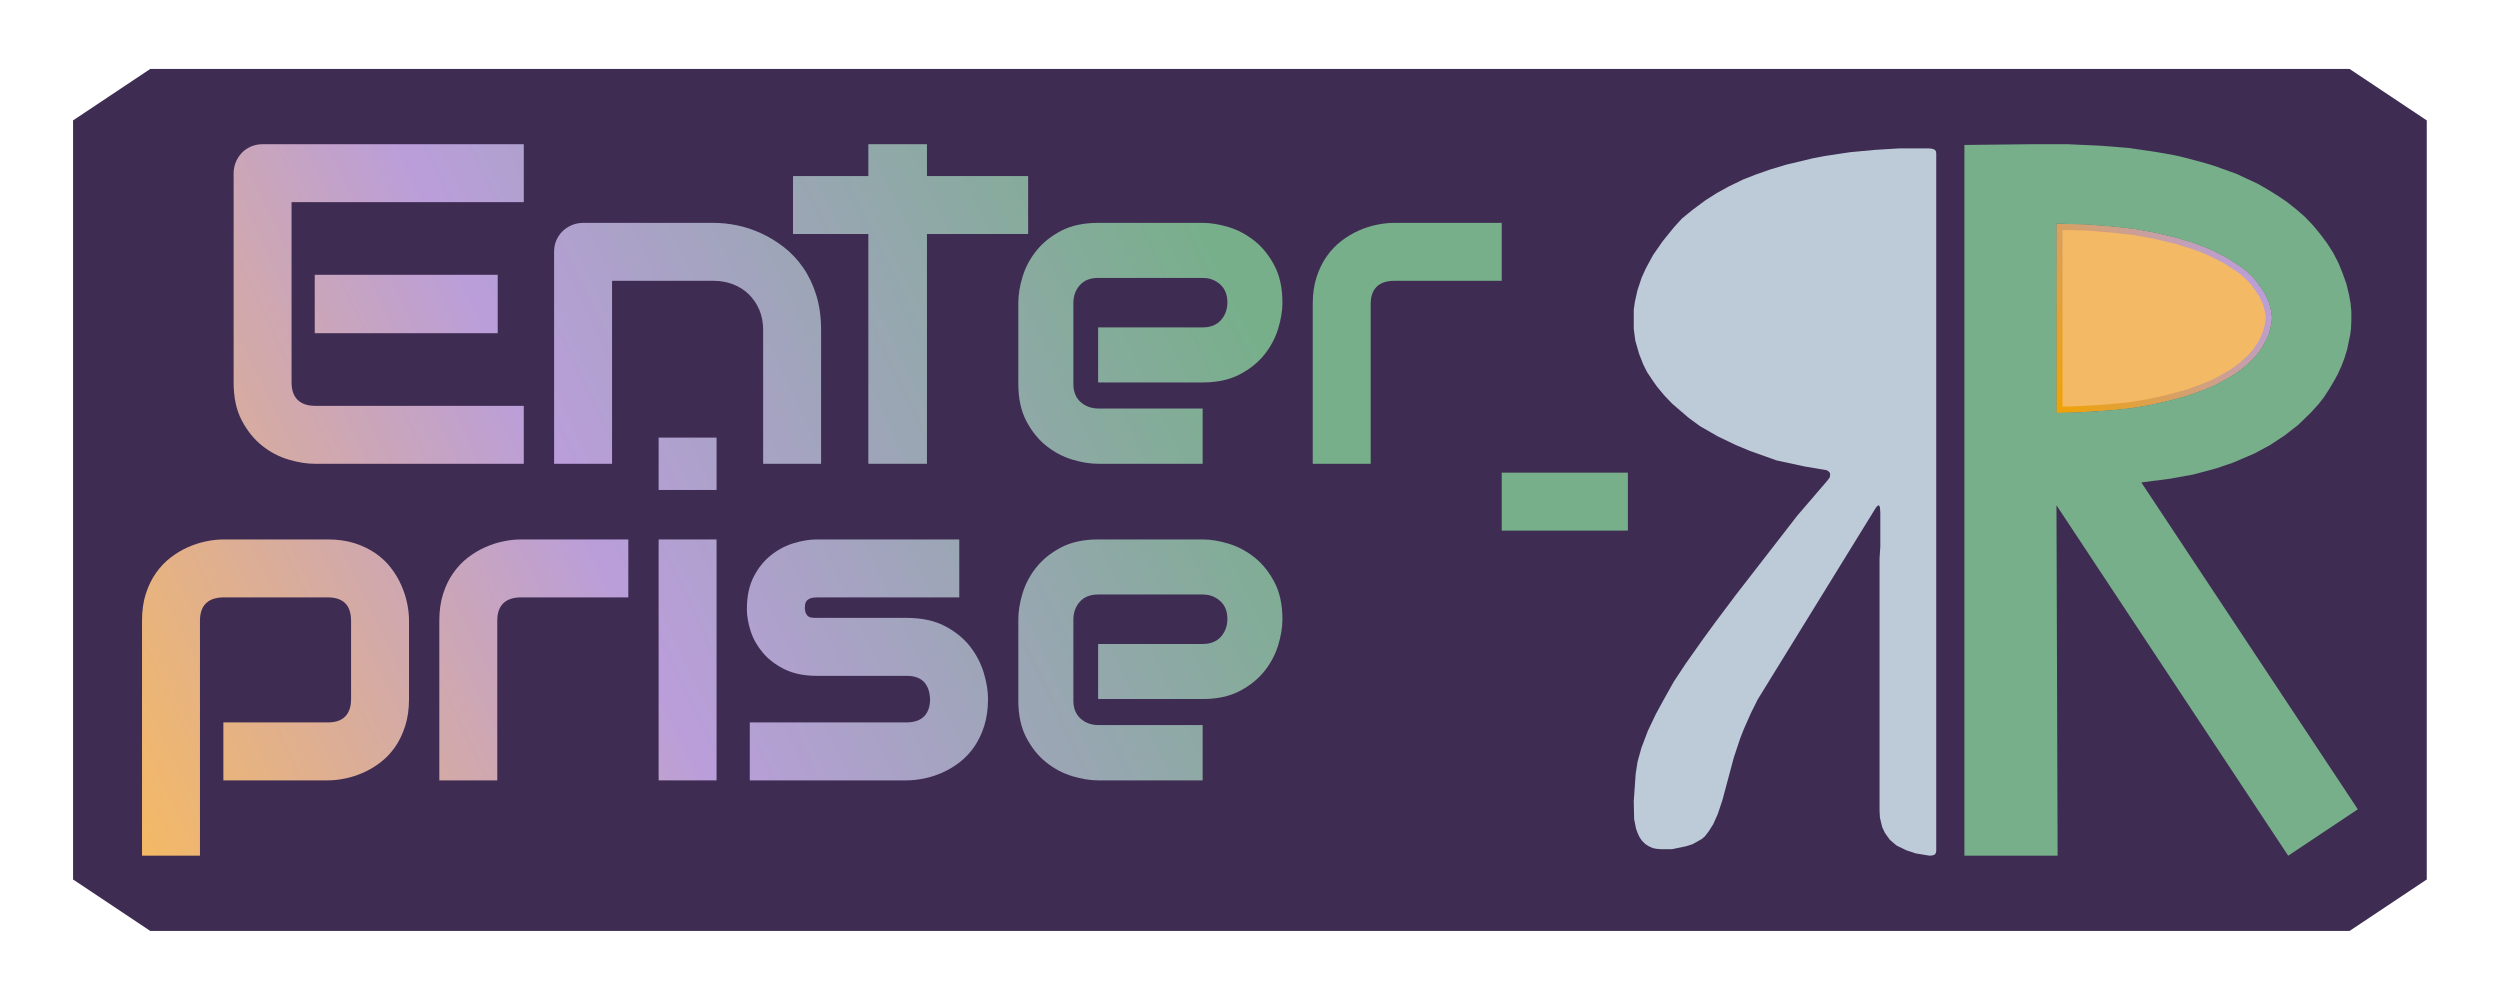
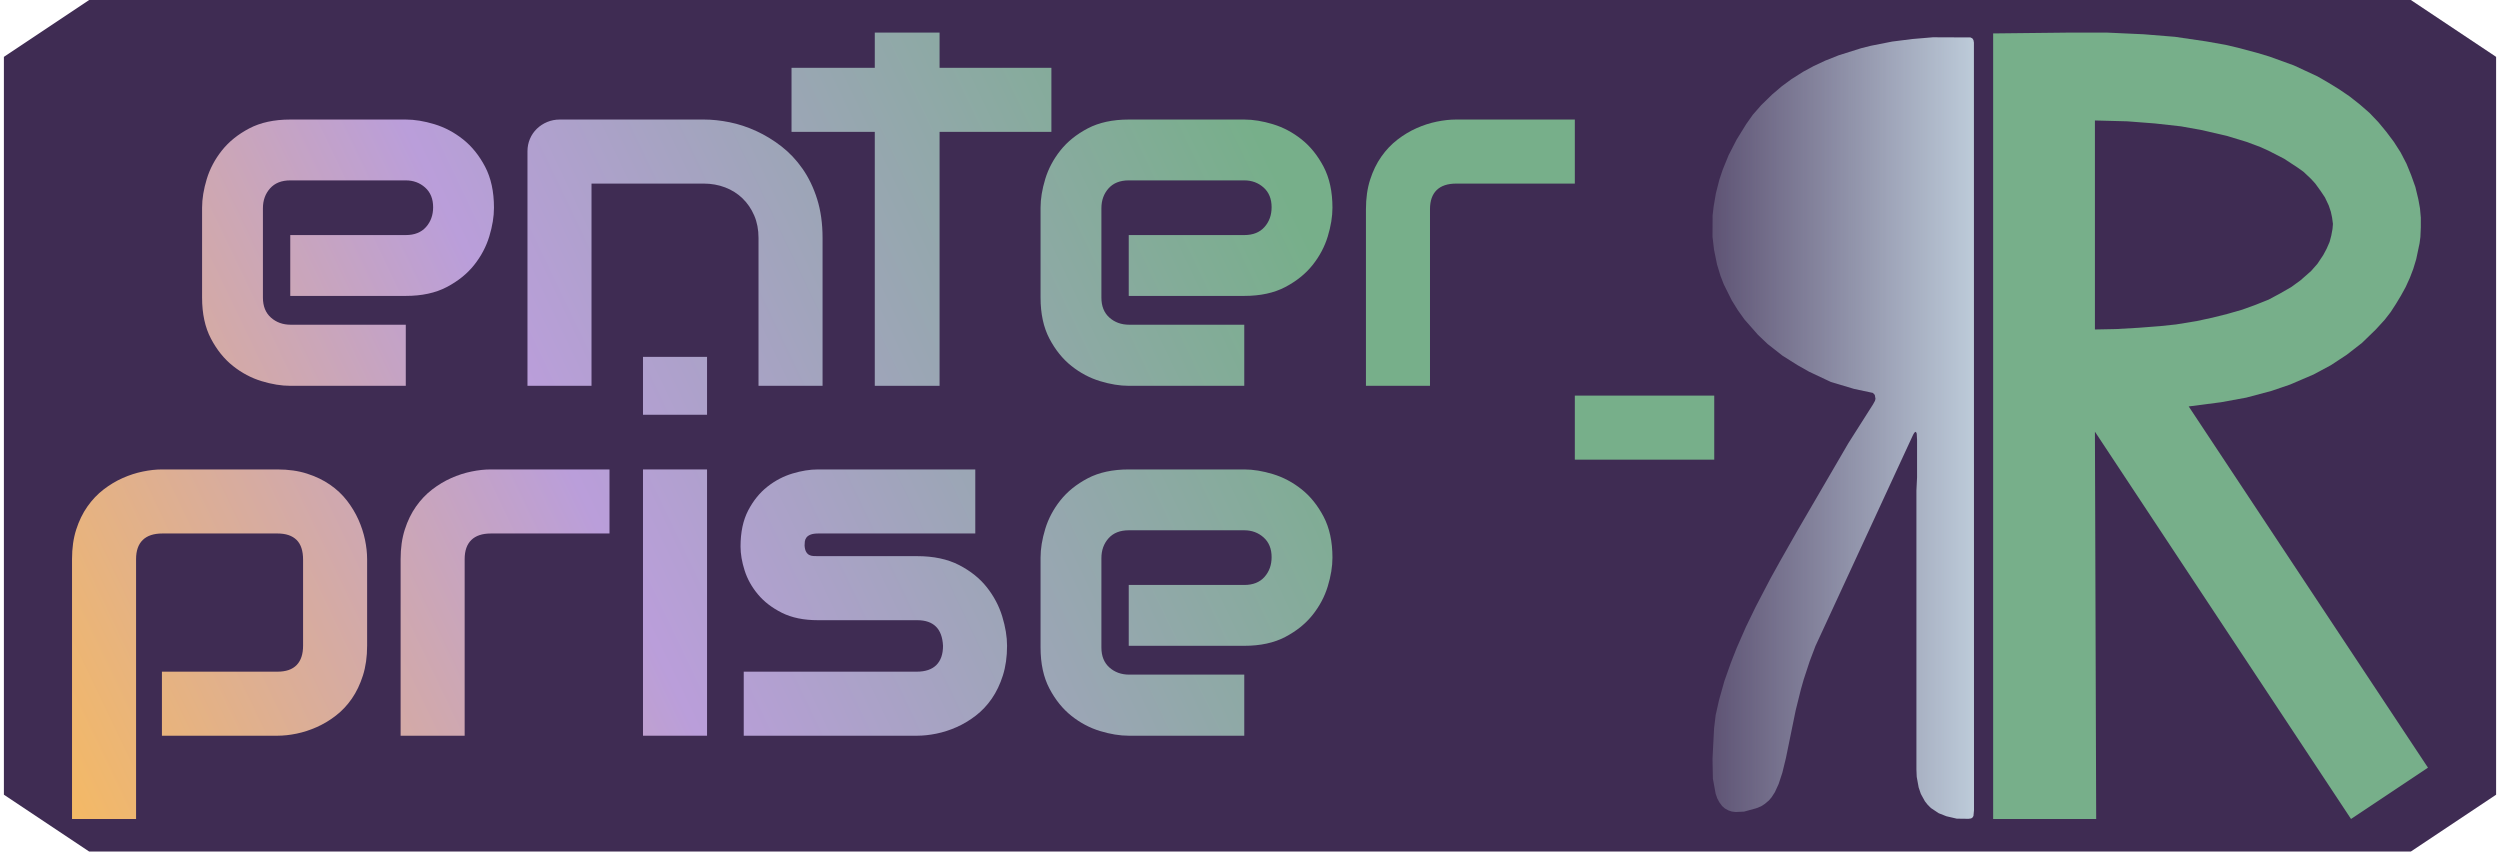
- <svg xmlns="http://www.w3.org/2000/svg" viewBox="-826 -2081 11181 4487" width="320" height="128" role="img" aria-label="Enterprise-R">
+ <svg xmlns="http://www.w3.org/2000/svg" viewBox="-600.57 -1566.31 10117.69 3457.12" width="320" height="109" role="img" aria-label="Enterprise-R">
  <defs>
-     <linearGradient id="ring-gradient" gradientUnits="userSpaceOnUse" x1="-207.00" y1="1758.50" x2="6460.00" y2="-1434.00">
+     <linearGradient id="ring-gradient" gradientUnits="userSpaceOnUse" x1="-324.00" y1="1758.50" x2="6343.00" y2="-1434.00">
      <stop offset="0" stop-color="#F4B965" />
      <stop offset="0.33" stop-color="#BA9EDA" />
      <stop offset="0.75" stop-color="#77AF8A" />
      <stop offset="1" stop-color="#77AF8A" />
    </linearGradient>
+     <linearGradient id="trail-fade" gradientUnits="userSpaceOnUse" x1="6335.93" y1="171.43" x2="7397.49" y2="171.43">
+       <stop offset="0" stop-color="#BDCBD9" stop-opacity="0.25" />
+       <stop offset="1" stop-color="#BDCBD9" stop-opacity="1" />
+     </linearGradient>
  </defs>
  <g id="lockup">
-     <path id="plate" d="M-170.12,-1771.58 L9698.37,-1771.58 L10044.66,-1540.72 L10044.66,1865.22 L9698.37,2096.08 L-170.12,2096.08 L-516.41,1865.22 L-516.41,-1540.72 Z" fill="#3F2C53" />
+     <path id="plate" d="M-254.28,-1566.31 L9170.83,-1566.31 L9517.12,-1335.45 L9517.12,1659.95 L9170.83,1890.81 L-254.28,1890.81 L-600.57,1659.95 L-600.57,-1335.45 Z" fill="#3F2C53" />
    <g id="word" fill="url(#ring-gradient)">
-       <path d="M1389 -586H568V-848H1389ZM1506 0H568Q514 0 450.0 -19.0Q386 -38 331.5 -81.5Q277 -125 240.5 -194.5Q204 -264 204 -365V-1303Q204 -1330 214.0 -1354.0Q224 -1378 241.5 -1396.0Q259 -1414 283.0 -1424.0Q307 -1434 335 -1434H1506V-1174H464V-365Q464 -314 491.0 -287.0Q518 -260 570 -260H1506Z" />
-       <path d="M2840 0H2580V-600Q2580 -651 2562.5 -691.5Q2545 -732 2515.0 -761.0Q2485 -790 2444.5 -805.5Q2404 -821 2357 -821H1902V0H1642V-952Q1642 -979 1652.0 -1002.5Q1662 -1026 1680.0 -1043.5Q1698 -1061 1722.0 -1071.0Q1746 -1081 1773 -1081H2359Q2408 -1081 2462.5 -1070.0Q2517 -1059 2570.5 -1034.5Q2624 -1010 2672.5 -972.5Q2721 -935 2758.5 -881.5Q2796 -828 2818.0 -758.0Q2840 -688 2840 -600Z" />
-       <path d="M3052.0 -1031.0H2714.0V-1291.0H3052.0V-1434.0H3315.0V-1291.0H3769.0V-1031.0H3315.0V0.0H3052.0Z" />
-       <path d="M4910.0 -723.0Q4910.0 -669.0 4891.0 -606.5Q4872.0 -544.0 4829.5 -490.5Q4787.0 -437.0 4718.5 -401.0Q4650.0 -365.0 4552.0 -365.0H4083.0V-612.0H4552.0Q4605.0 -612.0 4634.0 -644.5Q4663.0 -677.0 4663.0 -725.0Q4663.0 -776.0 4630.5 -805.0Q4598.0 -834.0 4552.0 -834.0H4083.0Q4030.0 -834.0 4001.0 -801.5Q3972.0 -769.0 3972.0 -721.0V-358.0Q3972.0 -306.0 4004.5 -277.0Q4037.0 -248.0 4085.0 -248.0H4552.0V0.0H4083.0Q4029.0 0.0 3966.5 -19.0Q3904.0 -38.0 3850.5 -80.5Q3797.0 -123.0 3761.0 -191.5Q3725.0 -260.0 3725.0 -358.0V-723.0Q3725.0 -777.0 3744.0 -839.5Q3763.0 -902.0 3805.5 -955.5Q3848.0 -1009.0 3916.5 -1045.0Q3985.0 -1081.0 4083.0 -1081.0H4552.0Q4606.0 -1081.0 4668.5 -1062.0Q4731.0 -1043.0 4784.5 -1000.5Q4838.0 -958.0 4874.0 -889.5Q4910.0 -821.0 4910.0 -723.0Z" />
-       <path d="M5894.0 -821.0H5413.0Q5360.0 -821.0 5333.0 -794.5Q5306.0 -768.0 5306.0 -717.0V0.0H5046.0V-717.0Q5046.0 -784.0 5063.0 -837.0Q5080.0 -890.0 5108.5 -930.5Q5137.0 -971.0 5174.0 -999.5Q5211.0 -1028.0 5251.5 -1046.0Q5292.0 -1064.0 5333.5 -1072.5Q5375.0 -1081.0 5411.0 -1081.0H5894.0Z" />
-       <path d="M991.0 1055.5Q991.0 1122.5 974.0 1176.0Q957.0 1229.5 929.0 1270.0Q901.0 1310.5 864.0 1339.0Q827.0 1367.5 786.5 1385.5Q746.0 1403.5 705.0 1412.0Q664.0 1420.5 627.0 1420.5H158.0V1160.5H627.0Q679.0 1160.5 705.0 1133.5Q731.0 1106.5 731.0 1055.5V705.5Q731.0 651.5 704.5 625.5Q678.0 599.5 627.0 599.5H160.0Q107.0 599.5 80.0 626.0Q53.0 652.5 53.0 703.5V1758.5H-207.0V703.5Q-207.0 636.5 -190.0 583.5Q-173.0 530.5 -144.5 490.0Q-116.0 449.5 -79.0 421.0Q-42.0 392.5 -1.5 374.5Q39.0 356.5 80.5 348.0Q122.0 339.5 158.0 339.5H627.0Q694.0 339.5 747.0 356.5Q800.0 373.5 840.5 401.5Q881.0 429.5 909.5 466.5Q938.0 503.5 956.0 544.0Q974.0 584.5 982.5 625.5Q991.0 666.5 991.0 703.5Z" />
-       <path d="M1975.0 599.5H1494.0Q1441.0 599.5 1414.0 626.0Q1387.0 652.5 1387.0 703.5V1420.5H1127.0V703.5Q1127.0 636.5 1144.0 583.5Q1161.0 530.5 1189.5 490.0Q1218.0 449.5 1255.0 421.0Q1292.0 392.5 1332.5 374.5Q1373.0 356.5 1414.5 348.0Q1456.0 339.5 1492.0 339.5H1975.0Z" />
-       <path d="M2371.0 117.5H2111.0V-117.5H2371.0ZM2371.0 1420.5H2111.0V339.5H2371.0Z" />
-       <path d="M3589.0 1055.5Q3589.0 1122.5 3572.0 1176.0Q3555.0 1229.5 3527.0 1270.0Q3499.0 1310.5 3462.0 1339.0Q3425.0 1367.5 3384.5 1385.5Q3344.0 1403.5 3302.5 1412.0Q3261.0 1420.5 3224.0 1420.5H2520.0V1160.5H3222.0Q3275.0 1160.5 3302.0 1133.5Q3329.0 1106.5 3329.0 1055.5Q3324.0 951.5 3224.0 951.5H2821.0Q2735.0 951.5 2675.0 921.5Q2615.0 891.5 2577.5 846.5Q2540.0 801.5 2523.5 749.5Q2507.0 697.5 2507.0 652.5Q2507.0 565.5 2538.0 506.0Q2569.0 446.5 2616.0 409.5Q2663.0 372.5 2718.0 356.0Q2773.0 339.5 2821.0 339.5H3460.0V599.5H2823.0Q2803.0 599.5 2791.5 604.0Q2780.0 608.5 2774.5 616.0Q2769.0 623.5 2768.0 632.0Q2767.0 640.5 2767.0 648.5Q2768.0 664.5 2773.0 673.5Q2778.0 682.5 2785.5 686.5Q2793.0 690.5 2802.5 691.0Q2812.0 691.5 2821.0 691.5H3224.0Q3324.0 691.5 3394.0 727.5Q3464.0 763.5 3507.0 818.0Q3550.0 872.5 3569.5 936.5Q3589.0 1000.5 3589.0 1055.5Z" />
-       <path d="M4910.0 697.5Q4910.0 751.5 4891.0 814.0Q4872.0 876.5 4829.5 930.0Q4787.0 983.5 4718.5 1019.5Q4650.0 1055.5 4552.0 1055.5H4083.0V808.5H4552.0Q4605.0 808.5 4634.0 776.0Q4663.0 743.5 4663.0 695.5Q4663.0 644.5 4630.5 615.5Q4598.0 586.5 4552.0 586.5H4083.0Q4030.0 586.5 4001.0 619.0Q3972.0 651.5 3972.0 699.5V1062.5Q3972.0 1114.5 4004.5 1143.5Q4037.0 1172.5 4085.0 1172.5H4552.0V1420.5H4083.0Q4029.0 1420.5 3966.5 1401.5Q3904.0 1382.5 3850.5 1340.0Q3797.0 1297.5 3761.0 1229.0Q3725.0 1160.5 3725.0 1062.5V697.5Q3725.0 643.5 3744.0 581.0Q3763.0 518.5 3805.5 465.0Q3848.0 411.5 3916.5 375.5Q3985.0 339.5 4083.0 339.5H4552.0Q4606.0 339.5 4668.5 358.5Q4731.0 377.5 4784.5 420.0Q4838.0 462.5 4874.0 531.0Q4910.0 599.5 4910.0 697.5Z" />
-       <path d="M6460.0 39.75V299.75H5894.0V39.75Z" />
+       <path d="M1389 -723Q1389 -669 1370.0 -606.5Q1351 -544 1308.5 -490.5Q1266 -437 1197.5 -401.0Q1129 -365 1031 -365H562V-612H1031Q1084 -612 1113.0 -644.5Q1142 -677 1142 -725Q1142 -776 1109.5 -805.0Q1077 -834 1031 -834H562Q509 -834 480.0 -801.5Q451 -769 451 -721V-358Q451 -306 483.5 -277.0Q516 -248 564 -248H1031V0H562Q508 0 445.5 -19.0Q383 -38 329.5 -80.5Q276 -123 240.0 -191.5Q204 -260 204 -358V-723Q204 -777 223.0 -839.5Q242 -902 284.5 -955.5Q327 -1009 395.5 -1045.0Q464 -1081 562 -1081H1031Q1085 -1081 1147.5 -1062.0Q1210 -1043 1263.5 -1000.5Q1317 -958 1353.0 -889.5Q1389 -821 1389 -723Z" />
+       <path d="M2723 0H2463V-600Q2463 -651 2445.5 -691.5Q2428 -732 2398.0 -761.0Q2368 -790 2327.5 -805.5Q2287 -821 2240 -821H1785V0H1525V-952Q1525 -979 1535.0 -1002.5Q1545 -1026 1563.0 -1043.5Q1581 -1061 1605.0 -1071.0Q1629 -1081 1656 -1081H2242Q2291 -1081 2345.5 -1070.0Q2400 -1059 2453.5 -1034.5Q2507 -1010 2555.5 -972.5Q2604 -935 2641.5 -881.5Q2679 -828 2701.0 -758.0Q2723 -688 2723 -600Z" />
+       <path d="M2935.0 -1031.0H2597.0V-1291.0H2935.0V-1434.0H3198.0V-1291.0H3652.0V-1031.0H3198.0V0.0H2935.0Z" />
+       <path d="M4793.0 -723.0Q4793.0 -669.0 4774.0 -606.5Q4755.0 -544.0 4712.5 -490.5Q4670.0 -437.0 4601.5 -401.0Q4533.0 -365.0 4435.0 -365.0H3966.0V-612.0H4435.0Q4488.0 -612.0 4517.0 -644.5Q4546.0 -677.0 4546.0 -725.0Q4546.0 -776.0 4513.5 -805.0Q4481.0 -834.0 4435.0 -834.0H3966.0Q3913.0 -834.0 3884.0 -801.5Q3855.0 -769.0 3855.0 -721.0V-358.0Q3855.0 -306.0 3887.5 -277.0Q3920.0 -248.0 3968.0 -248.0H4435.0V0.0H3966.0Q3912.0 0.0 3849.5 -19.0Q3787.0 -38.0 3733.5 -80.5Q3680.0 -123.0 3644.0 -191.5Q3608.0 -260.0 3608.0 -358.0V-723.0Q3608.0 -777.0 3627.0 -839.5Q3646.0 -902.0 3688.5 -955.5Q3731.0 -1009.0 3799.5 -1045.0Q3868.0 -1081.0 3966.0 -1081.0H4435.0Q4489.0 -1081.0 4551.5 -1062.0Q4614.0 -1043.0 4667.5 -1000.5Q4721.0 -958.0 4757.0 -889.5Q4793.0 -821.0 4793.0 -723.0Z" />
+       <path d="M5777.0 -821.0H5296.0Q5243.0 -821.0 5216.0 -794.5Q5189.0 -768.0 5189.0 -717.0V0.0H4929.0V-717.0Q4929.0 -784.0 4946.0 -837.0Q4963.0 -890.0 4991.5 -930.5Q5020.0 -971.0 5057.0 -999.5Q5094.0 -1028.0 5134.5 -1046.0Q5175.0 -1064.0 5216.5 -1072.5Q5258.0 -1081.0 5294.0 -1081.0H5777.0Z" />
+       <path d="M874.0 1055.5Q874.0 1122.5 857.0 1176.0Q840.0 1229.5 812.0 1270.0Q784.0 1310.5 747.0 1339.0Q710.0 1367.5 669.5 1385.5Q629.0 1403.5 588.0 1412.0Q547.0 1420.5 510.0 1420.5H41.0V1160.5H510.0Q562.0 1160.5 588.0 1133.5Q614.0 1106.5 614.0 1055.5V705.5Q614.0 651.5 587.5 625.5Q561.0 599.5 510.0 599.5H43.0Q-10.0 599.5 -37.0 626.0Q-64.0 652.5 -64.0 703.5V1758.5H-324.0V703.5Q-324.0 636.5 -307.0 583.5Q-290.0 530.5 -261.5 490.0Q-233.0 449.5 -196.0 421.0Q-159.0 392.5 -118.5 374.5Q-78.0 356.5 -36.5 348.0Q5.0 339.5 41.0 339.5H510.0Q577.0 339.5 630.0 356.5Q683.0 373.5 723.5 401.5Q764.0 429.5 792.5 466.5Q821.0 503.5 839.0 544.0Q857.0 584.5 865.5 625.5Q874.0 666.5 874.0 703.5Z" />
+       <path d="M1858.0 599.5H1377.0Q1324.0 599.5 1297.0 626.0Q1270.0 652.5 1270.0 703.5V1420.5H1010.0V703.5Q1010.0 636.5 1027.0 583.5Q1044.0 530.5 1072.5 490.0Q1101.0 449.5 1138.0 421.0Q1175.0 392.5 1215.5 374.5Q1256.0 356.5 1297.5 348.0Q1339.0 339.5 1375.0 339.5H1858.0Z" />
+       <path d="M2254.0 117.5H1994.0V-117.5H2254.0ZM2254.0 1420.5H1994.0V339.5H2254.0Z" />
+       <path d="M3472.0 1055.5Q3472.0 1122.5 3455.0 1176.0Q3438.0 1229.5 3410.0 1270.0Q3382.0 1310.5 3345.0 1339.0Q3308.0 1367.5 3267.5 1385.5Q3227.0 1403.5 3185.5 1412.0Q3144.0 1420.5 3107.0 1420.5H2403.0V1160.5H3105.0Q3158.0 1160.5 3185.0 1133.5Q3212.0 1106.5 3212.0 1055.5Q3207.0 951.5 3107.0 951.5H2704.0Q2618.0 951.5 2558.0 921.5Q2498.0 891.5 2460.5 846.5Q2423.0 801.5 2406.5 749.5Q2390.0 697.5 2390.0 652.5Q2390.0 565.5 2421.0 506.0Q2452.0 446.5 2499.0 409.5Q2546.0 372.5 2601.0 356.0Q2656.0 339.5 2704.0 339.5H3343.0V599.5H2706.0Q2686.0 599.5 2674.5 604.0Q2663.0 608.5 2657.5 616.0Q2652.0 623.5 2651.0 632.0Q2650.0 640.5 2650.0 648.5Q2651.0 664.5 2656.0 673.5Q2661.0 682.5 2668.5 686.5Q2676.0 690.5 2685.5 691.0Q2695.0 691.5 2704.0 691.5H3107.0Q3207.0 691.5 3277.0 727.5Q3347.0 763.5 3390.0 818.0Q3433.0 872.5 3452.5 936.5Q3472.0 1000.5 3472.0 1055.5Z" />
+       <path d="M4793.0 697.5Q4793.0 751.5 4774.0 814.0Q4755.0 876.5 4712.5 930.0Q4670.0 983.5 4601.5 1019.5Q4533.0 1055.5 4435.0 1055.5H3966.0V808.5H4435.0Q4488.0 808.5 4517.0 776.0Q4546.0 743.5 4546.0 695.5Q4546.0 644.5 4513.5 615.5Q4481.0 586.5 4435.0 586.5H3966.0Q3913.0 586.5 3884.0 619.0Q3855.0 651.5 3855.0 699.5V1062.5Q3855.0 1114.5 3887.5 1143.5Q3920.0 1172.5 3968.0 1172.5H4435.0V1420.5H3966.0Q3912.0 1420.5 3849.5 1401.5Q3787.0 1382.5 3733.5 1340.0Q3680.0 1297.5 3644.0 1229.0Q3608.0 1160.5 3608.0 1062.5V697.5Q3608.0 643.5 3627.0 581.0Q3646.0 518.5 3688.5 465.0Q3731.0 411.5 3799.5 375.5Q3868.0 339.5 3966.0 339.5H4435.0Q4489.0 339.5 4551.5 358.5Q4614.0 377.5 4667.5 420.0Q4721.0 462.5 4757.0 531.0Q4793.0 599.5 4793.0 697.5Z" />
+       <path d="M6343.0 39.75V299.75H5777.0V39.75Z" />
    </g>
-     <g id="logo" transform="translate(-109.59,0)">
-       <defs>
-         <linearGradient id="bowl-border" gradientUnits="userSpaceOnUse" x1="8504.32" y1="-211.17" x2="9400.70" y2="-803.89">
-           <stop offset="0" stop-color="#F0A202" />
-           <stop offset="1" stop-color="#BA9EDA" />
-         </linearGradient>
-       </defs>
-       <path id="r-counter" fill="#F4B965" d="M8492.721 -228.703 8578.082 -230.41 8668.564 -235.532 8757.34 -242.361 8822.214 -249.19 8905.868 -262.848 8969.035 -276.505 9030.495 -291.87 9090.247 -308.943 9146.586 -329.429 9197.802 -349.916 9245.604 -375.524 9289.992 -401.132 9327.551 -428.448 9370.231 -466.007 9395.84 -495.029 9419.741 -530.881 9433.398 -556.489 9445.349 -583.805 9452.178 -609.413 9457.299 -636.729 9459.007 -657.215 9455.592 -682.824 9450.471 -706.725 9441.934 -732.333 9426.57 -764.77 9409.497 -790.378 9387.303 -821.108 9370.231 -839.888 9339.501 -868.91 9315.6 -885.983 9260.969 -921.834 9197.802 -954.271 9163.658 -969.636 9109.027 -990.123 9030.495 -1014.024 8928.061 -1037.925 8842.701 -1053.29 8735.146 -1065.241 8624.176 -1073.777 8492.721 -1077.191Z" />
-       <path id="r-bowl-border" fill="url(#bowl-border)" fill-rule="evenodd" d="M8492.72,-228.70 L8578.08,-230.41 L8668.56,-235.53 L8757.34,-242.36 L8822.21,-249.19 L8905.87,-262.85 L8969.03,-276.51 L9030.49,-291.87 L9090.25,-308.94 L9146.59,-329.43 L9197.80,-349.92 L9245.60,-375.52 L9289.99,-401.13 L9327.55,-428.45 L9370.23,-466.01 L9395.84,-495.03 L9419.74,-530.88 L9433.40,-556.49 L9445.35,-583.80 L9452.18,-609.41 L9457.30,-636.73 L9459.01,-657.22 L9455.59,-682.82 L9450.47,-706.72 L9441.93,-732.33 L9426.57,-764.77 L9409.50,-790.38 L9387.30,-821.11 L9370.23,-839.89 L9339.50,-868.91 L9315.60,-885.98 L9260.97,-921.83 L9197.80,-954.27 L9163.66,-969.64 L9109.03,-990.12 L9030.49,-1014.02 L8928.06,-1037.93 L8842.70,-1053.29 L8735.15,-1065.24 L8624.18,-1073.78 L8492.72,-1077.19 Z M8520.04,-256.57 L8520.04,-1049.16 L8622.77,-1046.49 L8732.59,-1038.04 L8838.77,-1026.24 L8922.53,-1011.17 L9023.41,-987.63 L9100.25,-964.24 L9153.25,-944.37 L9185.95,-929.65 L9247.20,-898.20 L9300.16,-863.44 L9322.10,-847.77 L9350.72,-820.74 L9366.06,-803.87 L9387.05,-774.80 L9402.74,-751.28 L9416.54,-722.13 L9424.08,-699.52 L9428.66,-678.15 L9431.54,-656.54 L9430.19,-640.39 L9425.52,-615.46 L9419.49,-592.85 L9408.80,-568.41 L9396.27,-544.92 L9374.14,-511.72 L9350.89,-485.37 L9310.46,-449.79 L9275.09,-424.07 L9232.33,-399.40 L9186.24,-374.71 L9136.84,-354.95 L9081.82,-334.94 L9023.43,-318.26 L8962.83,-303.11 L8900.78,-289.69 L8818.58,-276.27 L8754.86,-269.57 L8666.74,-262.79 L8577.04,-257.71 Z" />
-       <path id="r-sage" fill="#77AF8A" fill-rule="evenodd" d="M8497.842 1758.5H8079.574V-1430.586L8390.287 -1434.0H8540.523L8690.758 -1427.171L8817.092 -1416.928L8945.134 -1398.148L9021.959 -1384.491L9073.175 -1372.54L9150.0 -1352.053L9201.217 -1336.689L9300.235 -1300.837L9348.037 -1278.643L9395.84 -1256.449L9440.227 -1230.841L9484.615 -1203.525L9527.295 -1174.503L9568.269 -1142.066L9607.535 -1107.921L9643.386 -1070.362L9675.824 -1031.096L9706.553 -990.123L9733.869 -947.443L9757.77 -901.348L9776.549 -855.253L9793.622 -807.451L9805.572 -757.941L9812.401 -720.382L9815.816 -682.824V-643.557L9814.108 -604.291L9810.694 -578.683L9797.036 -513.809L9785.086 -474.543L9771.428 -438.691L9754.356 -401.132L9735.576 -366.988L9715.09 -332.844L9692.896 -298.699L9668.995 -267.969L9633.143 -228.703L9576.805 -174.072L9515.345 -126.27L9450.471 -83.59L9380.475 -46.031L9332.672 -25.544L9284.87 -5.057L9209.753 20.551L9107.32 47.866L9004.886 66.646L8873.43 83.718L9844.838 1550.219L9532.417 1758.5L8492.721 186.151ZM8492.721 -228.703 8578.082 -230.41 8668.564 -235.532 8757.34 -242.361 8822.214 -249.19 8905.868 -262.848 8969.035 -276.505 9030.495 -291.87 9090.247 -308.943 9146.586 -329.429 9197.802 -349.916 9245.604 -375.524 9289.992 -401.132 9327.551 -428.448 9370.231 -466.007 9395.84 -495.029 9419.741 -530.881 9433.398 -556.489 9445.349 -583.805 9452.178 -609.413 9457.299 -636.729 9459.007 -657.215 9455.592 -682.824 9450.471 -706.725 9441.934 -732.333 9426.57 -764.77 9409.497 -790.378 9387.303 -821.108 9370.231 -839.888 9339.501 -868.91 9315.6 -885.983 9260.969 -921.834 9197.802 -954.271 9163.658 -969.636 9109.027 -990.123 9030.495 -1014.024 8928.061 -1037.925 8842.701 -1053.29 8735.146 -1065.241 8624.176 -1073.777 8492.721 -1077.191Z" />
-       <path id="r-mirrored" fill="#BDCBD9" d="M7946.41 1753.378 7937.874 1756.793 7924.217 1758.5 7861.049 1748.257 7820.076 1734.599 7777.396 1714.112 7760.324 1700.455 7744.959 1686.797 7722.765 1656.067 7710.814 1630.459 7700.571 1587.778 7698.864 1557.048V425.162L7702.278 372.238V218.588L7700.571 194.687L7697.156 187.858L7693.742 186.151L7686.913 191.273L7681.791 198.102L7152.553 1056.833L7121.824 1118.293L7089.386 1191.703L7074.021 1230.969L7044.999 1318.037L6993.782 1509.246L6973.295 1570.706L6952.809 1616.801L6932.322 1649.238L6915.25 1671.432L6901.592 1683.382L6877.691 1697.04L6858.912 1707.283L6831.596 1715.82L6766.722 1729.477H6720.627L6698.433 1727.77L6681.361 1724.356L6662.582 1715.82L6647.217 1705.576L6631.852 1690.211L6621.608 1674.846L6613.072 1656.067L6606.243 1637.287L6597.707 1594.607L6596.0 1514.368L6604.536 1391.448L6613.072 1336.817L6630.144 1275.357L6659.167 1198.532L6695.019 1123.414L6727.456 1063.662L6775.258 978.301L6828.182 898.061L6910.128 781.971L6961.345 711.975L7053.535 589.055L7330.104 232.246L7464.975 75.182L7475.218 61.524L7476.925 52.988V42.745L7473.511 37.623L7463.267 29.087L7362.541 12.015L7236.207 -15.301L7116.702 -57.981L7055.242 -83.59L6973.295 -122.856L6893.056 -168.951L6841.84 -206.509L6768.429 -269.676L6732.578 -307.235L6700.14 -346.501L6683.068 -370.402L6655.753 -411.376L6638.68 -445.52L6619.901 -493.322L6602.829 -553.075L6596.0 -605.999V-691.36L6601.122 -727.211L6613.072 -780.135L6631.852 -836.473L6650.631 -877.447L6683.068 -937.199L6725.749 -998.659L6776.965 -1061.826L6812.817 -1101.092L6858.912 -1138.651L6918.664 -1183.039L6969.881 -1215.476L7022.805 -1244.499L7085.972 -1275.229L7142.31 -1297.422L7205.477 -1319.616L7278.888 -1341.81L7400.1 -1370.833L7453.024 -1381.076L7567.408 -1398.148L7676.67 -1408.392L7787.639 -1415.221H7920.802L7934.46 -1413.513L7944.703 -1410.099L7951.532 -1403.27L7953.239 -1393.027V1722.648V1736.306L7951.532 1746.549Z" />
+     <g id="logo">
+       <path id="r-sage" fill="#77AF8A" fill-rule="evenodd" d="M7893.553 1758.5H7475.285V-1430.586L7785.999 -1434.0H7936.234L8086.469 -1427.171L8212.803 -1416.928L8340.845 -1398.148L8417.67 -1384.491L8468.886 -1372.54L8545.711 -1352.053L8596.928 -1336.689L8695.947 -1300.837L8743.749 -1278.643L8791.551 -1256.449L8835.939 -1230.841L8880.326 -1203.525L8923.007 -1174.503L8963.98 -1142.066L9003.246 -1107.921L9039.098 -1070.362L9071.535 -1031.096L9102.265 -990.123L9129.58 -947.443L9153.481 -901.348L9172.261 -855.253L9189.333 -807.451L9201.283 -757.941L9208.112 -720.382L9211.527 -682.824V-643.557L9209.82 -604.291L9206.405 -578.683L9192.747 -513.809L9180.797 -474.543L9167.139 -438.691L9150.067 -401.132L9131.287 -366.988L9110.801 -332.844L9088.607 -298.699L9064.706 -267.969L9028.854 -228.703L8972.516 -174.072L8911.056 -126.27L8846.182 -83.59L8776.186 -46.031L8728.384 -25.544L8680.582 -5.057L8605.464 20.551L8503.031 47.866L8400.598 66.646L8269.142 83.718L9240.549 1550.219L8928.128 1758.5L7888.432 186.151ZM7888.432 -228.703 7973.793 -230.41 8064.275 -235.532 8153.051 -242.361 8217.925 -249.19 8301.579 -262.848 8364.746 -276.505 8426.206 -291.87 8485.959 -308.943 8542.297 -329.429 8593.513 -349.916 8641.316 -375.524 8685.703 -401.132 8723.262 -428.448 8765.943 -466.007 8791.551 -495.029 8815.452 -530.881 8829.11 -556.489 8841.06 -583.805 8847.889 -609.413 8853.011 -636.729 8854.718 -657.215 8851.303 -682.824 8846.182 -706.725 8837.646 -732.333 8822.281 -764.77 8805.209 -790.378 8783.015 -821.108 8765.943 -839.888 8735.213 -868.91 8711.311 -885.983 8656.68 -921.834 8593.513 -954.271 8559.369 -969.636 8504.738 -990.123 8426.206 -1014.024 8323.773 -1037.925 8238.412 -1053.29 8130.857 -1065.241 8019.888 -1073.777 7888.432 -1077.191Z" />
+       <path id="ship-trail" fill="url(#trail-fade)" d="M7395.318 1746.29 7397.493 1723.105 7397.179 -1393.632 7395.318 -1403.568 7390.943 -1410.491 7383.082 -1414.333 7230.567 -1414.962 7146.721 -1407.874 7065.496 -1397.607 6979.03 -1380.549 6939.728 -1370.679 6848.022 -1341.764 6792.998 -1319.903 6745.835 -1297.712 6703.912 -1274.991 6656.749 -1245.214 6617.446 -1216.266 6578.144 -1182.813 6533.601 -1139.391 6499.538 -1100.407 6472.682 -1062.417 6433.825 -999.486 6401.439 -936.555 6377.15 -876.936 6363.84 -837.19 6349.534 -780.883 6340.52 -727.889 6336.302 -691.455 6335.935 -605.339 6342.145 -552.345 6354.276 -492.726 6368.346 -446.356 6381.631 -412.075 6414.068 -346.991 6438.646 -307.245 6465.476 -269.553 6520.29 -207.231 6559.802 -169.609 6620.066 -122.334 6680.33 -84.349 6727.494 -57.571 6816.579 -15.561 6910.906 12.629 6986.891 28.734 6994.751 36.898 6997.607 52.801 6995.38 61.243 6987.677 75.141 6887.531 232.796 6679.643 589.604 6610.062 712.123 6571.456 781.774 6510.869 897.734 6471.485 978.925 6434.425 1063.412 6410.861 1123.145 6383.977 1199.096 6362.479 1275.569 6348.802 1336.533 6342.24 1391.079 6335.935 1513.812 6337.496 1595.182 6348.719 1656.252 6355.319 1675.163 6363.552 1690.518 6374.936 1706.019 6386.379 1715.978 6400.257 1723.651 6413.859 1728.24 6429.863 1730.207 6464.007 1728.634 6512.875 1715.226 6533.205 1707.031 6548.135 1697.488 6565.227 1682.911 6575.648 1670.624 6589.108 1649.777 6604.515 1616.221 6619.504 1570.542 6634.247 1509.935 6673.628 1317.345 6694.967 1231.509 6706.32 1191.72 6730.498 1118.172 6753.768 1056.649 7150.342 198.807 7154.906 190.811 7159.822 186.762 7162.442 187.988 7165.063 194.314 7166.346 219.387V371.746L7163.752 424.741V1557.497L7164.958 1587.307L7172.818 1630.365L7181.779 1656.862L7198.208 1686.671L7209.606 1701.112L7222.706 1714.129L7254.148 1735.095L7285.591 1747.516L7327.513 1757.22L7375.222 1757.817L7385.702 1756.359L7391.257 1752.915Z" />
    </g>
  </g>
</svg>
